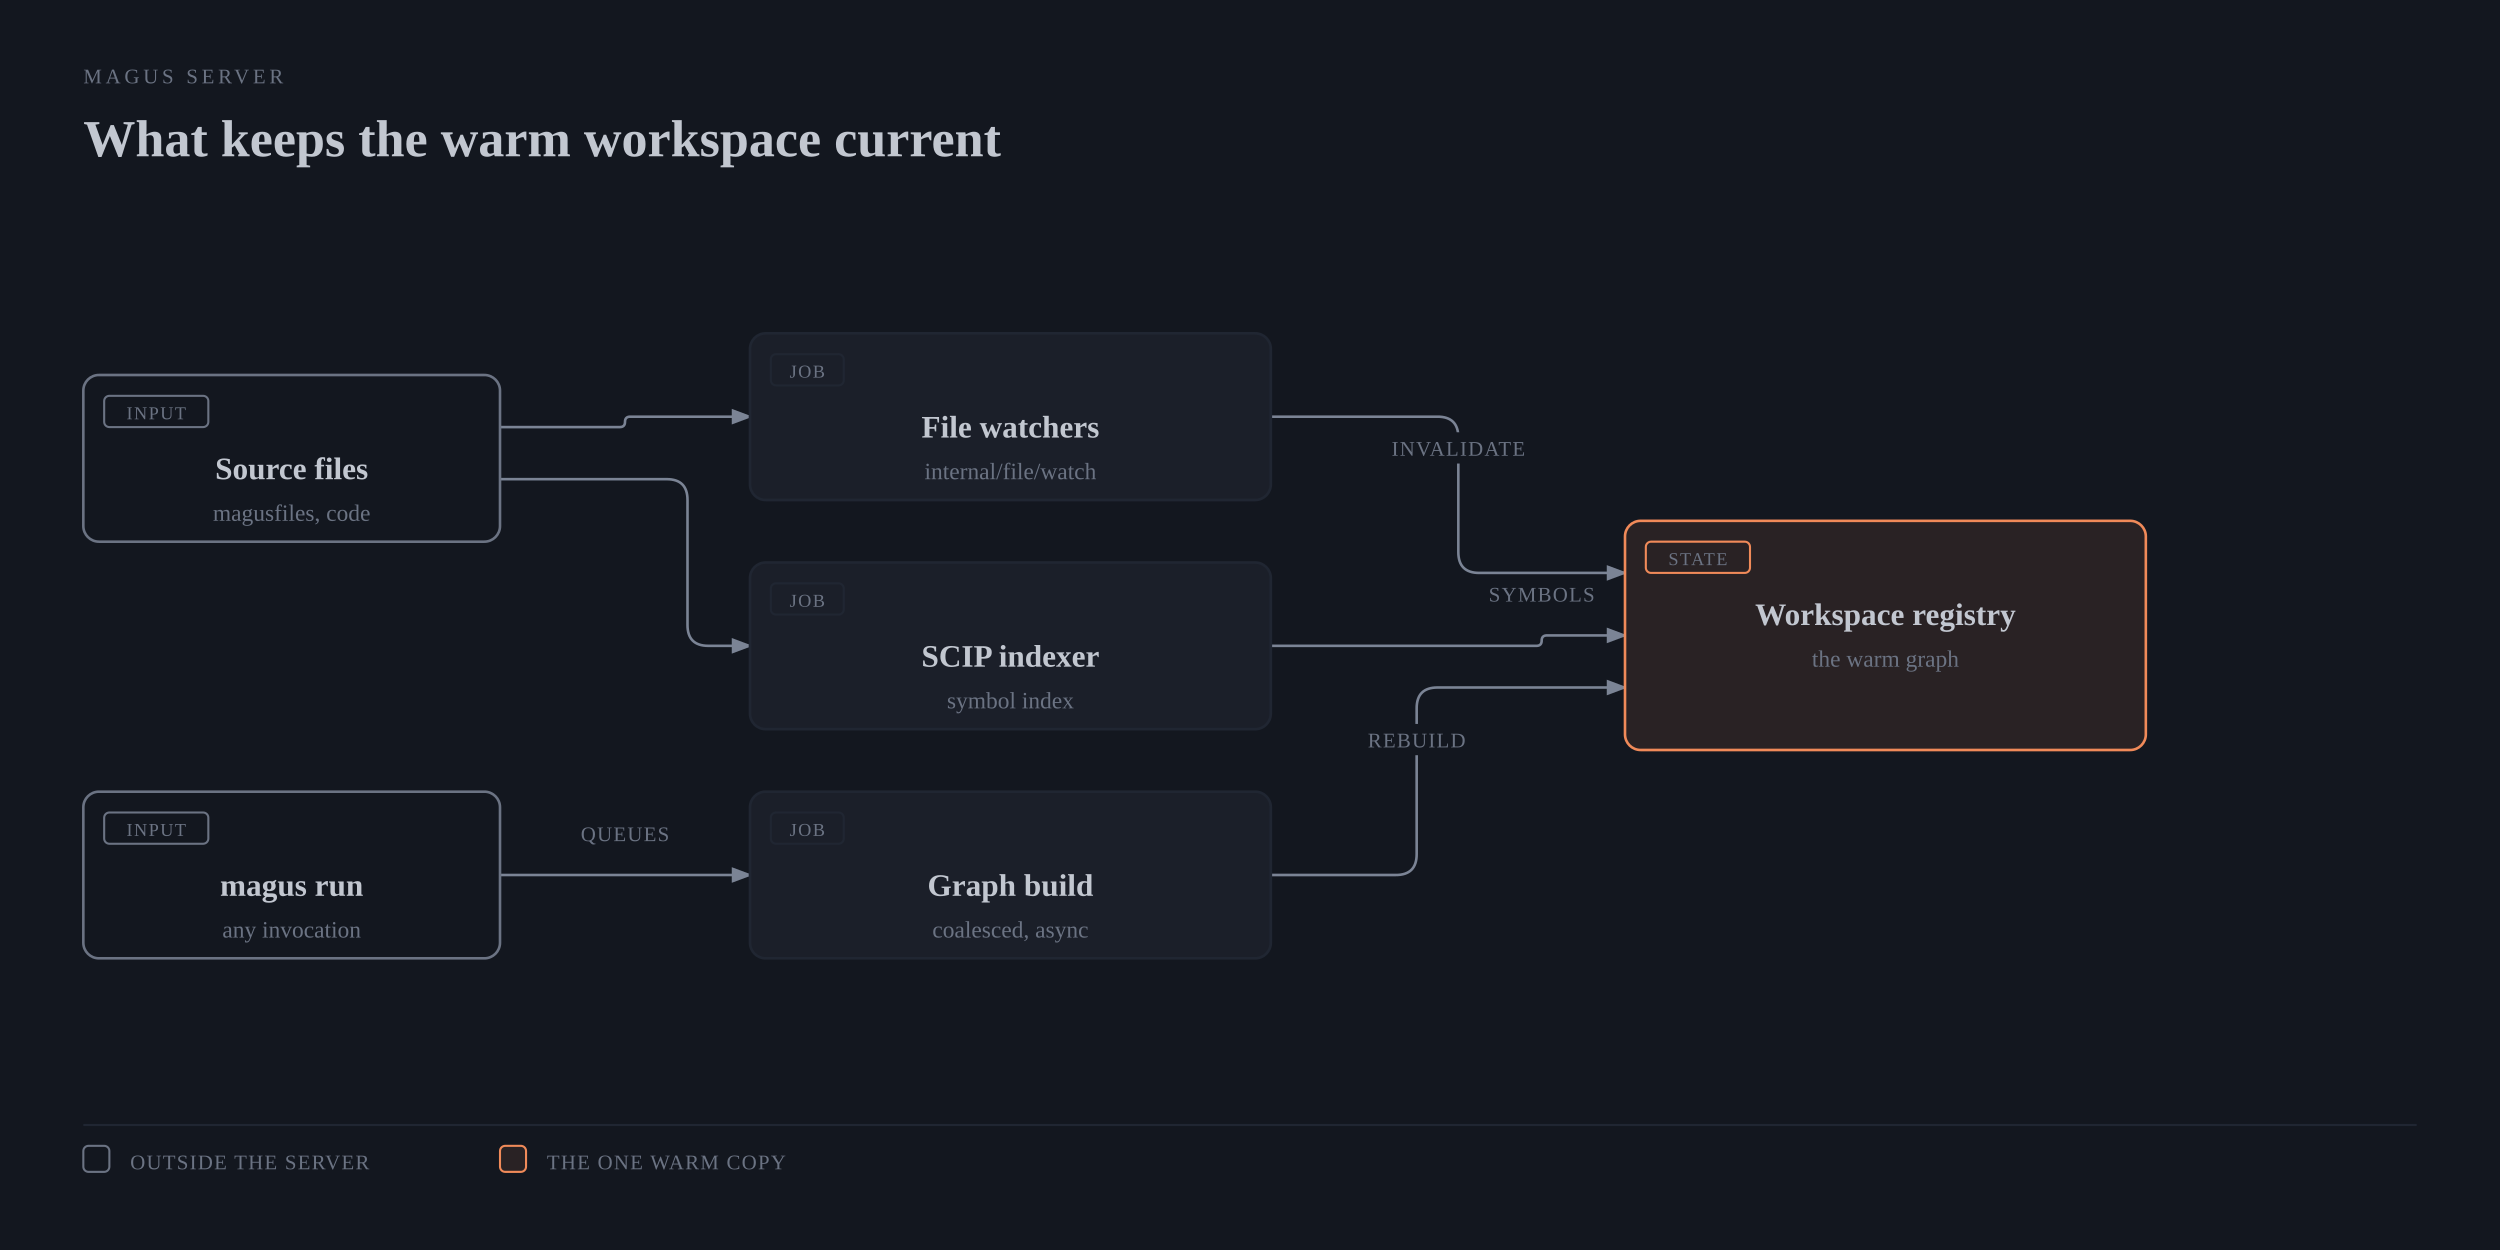
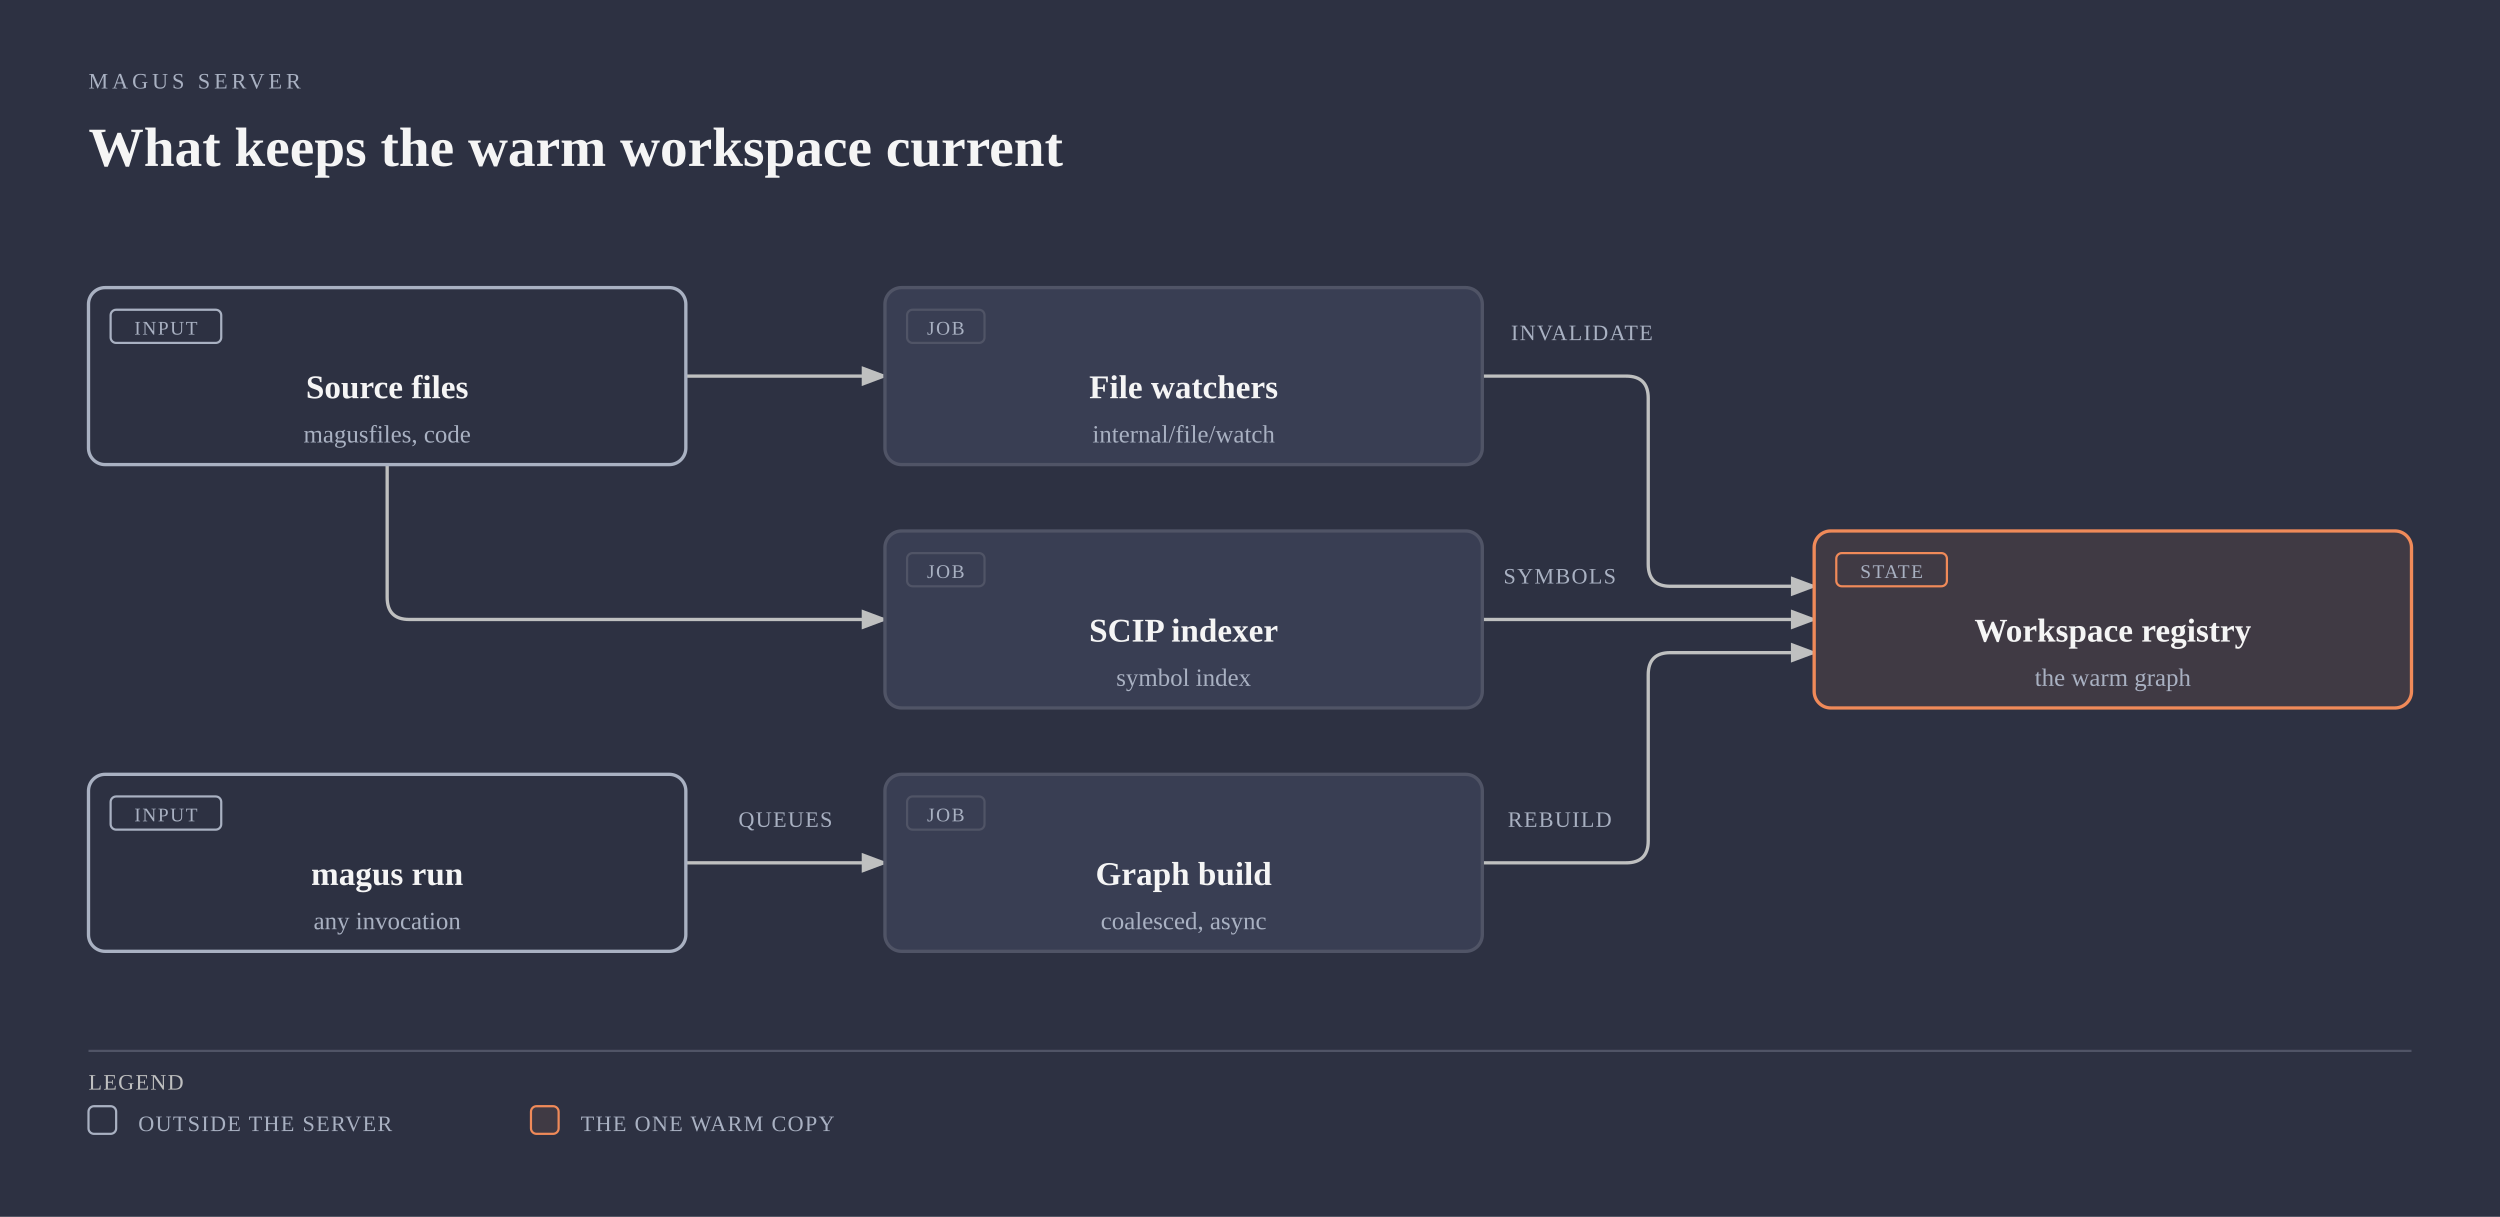
- <svg xmlns="http://www.w3.org/2000/svg" viewBox="0 0 960 480" width="960" height="480" role="img" aria-labelledby="server-jobs-title server-jobs-desc" class="magus-diagram">
+ <svg xmlns="http://www.w3.org/2000/svg" viewBox="0 0 904 440" width="904" height="440" role="img" aria-labelledby="server-jobs-title server-jobs-desc" class="magus-diagram">
  <defs>
    <marker id="server-jobs-arrow-default" markerWidth="8" markerHeight="6" refX="7" refY="3" orient="auto">
-       <polygon points="0 0, 8 3, 0 6" fill="#7b8495" />
+       <polygon points="0 0, 8 3, 0 6" fill="#bfc0c0" />
    </marker>
    <marker id="server-jobs-arrow-accent" markerWidth="8" markerHeight="6" refX="7" refY="3" orient="auto">
      <polygon points="0 0, 8 3, 0 6" fill="#f08a59" />
    </marker>
    <marker id="server-jobs-arrow-link" markerWidth="8" markerHeight="6" refX="7" refY="3" orient="auto">
      <polygon points="0 0, 8 3, 0 6" fill="#6a95d8" />
    </marker>
  </defs>
-   <rect width="100%" height="100%" fill="#13171f" />
-   <text x="32" y="32" fill="#6b7383" font-size="8" font-family="var(--pico-font-family-monospace, monospace)" style="font-variant-ligatures:none" letter-spacing="0.18em">MAGUS SERVER</text>
-   <text x="32" y="60" fill="#c2c7d0" font-size="20" font-weight="600" font-family="var(--pico-font-family, sans-serif)">What keeps the warm workspace current</text>
+   <rect width="100%" height="100%" fill="#2d3142" />
+   <text x="32" y="32" fill="#a9b1c2" font-size="8" font-family="var(--pico-font-family-monospace, monospace)" style="font-variant-ligatures:none" letter-spacing="0.18em">MAGUS SERVER</text>
+   <text x="32" y="60" fill="#f5f5f5" font-size="20" font-weight="600" font-family="var(--pico-font-family, sans-serif)">What keeps the warm workspace current</text>
  <g transform="translate(0,40)">
-     <path d="M 192 124 L 238 124 Q 240 124 240 122 L 240 122 Q 240 120 242 120 L 288 120" fill="none" stroke="#7b8495" stroke-width="1" marker-end="url(#server-jobs-arrow-default)" />
-     <path d="M 192 144 L 256 144 Q 264 144 264 152 L 264 200 Q 264 208 272 208 L 288 208" fill="none" stroke="#7b8495" stroke-width="1" marker-end="url(#server-jobs-arrow-default)" />
-     <path d="M 192 296 L 288 296" fill="none" stroke="#7b8495" stroke-width="1" marker-end="url(#server-jobs-arrow-default)" />
-     <path d="M 488 120 L 552 120 Q 560 120 560 128 L 560 172 Q 560 180 568 180 L 624 180" fill="none" stroke="#7b8495" stroke-width="1" marker-end="url(#server-jobs-arrow-default)" />
-     <path d="M 488 208 L 590 208 Q 592 208 592 206 L 592 206 Q 592 204 594 204 L 624 204" fill="none" stroke="#7b8495" stroke-width="1" marker-end="url(#server-jobs-arrow-default)" />
-     <path d="M 488 296 L 536 296 Q 544 296 544 288 L 544 232 Q 544 224 552 224 L 624 224" fill="none" stroke="#7b8495" stroke-width="1" marker-end="url(#server-jobs-arrow-default)" />
-     <rect x="220" y="274" width="40" height="12" rx="2" fill="#13171f" />
-     <text x="240" y="283" fill="#6b7383" font-size="8" font-family="var(--pico-font-family-monospace, monospace)" style="font-variant-ligatures:none" text-anchor="middle" letter-spacing="0.06em">QUEUES</text>
-     <rect x="530" y="126" width="60" height="12" rx="2" fill="#13171f" />
-     <text x="560" y="135" fill="#6b7383" font-size="8" font-family="var(--pico-font-family-monospace, monospace)" style="font-variant-ligatures:none" text-anchor="middle" letter-spacing="0.06em">INVALIDATE</text>
-     <rect x="570" y="182" width="44" height="12" rx="2" fill="#13171f" />
-     <text x="592" y="191" fill="#6b7383" font-size="8" font-family="var(--pico-font-family-monospace, monospace)" style="font-variant-ligatures:none" text-anchor="middle" letter-spacing="0.06em">SYMBOLS</text>
-     <rect x="522" y="238" width="44" height="12" rx="2" fill="#13171f" />
-     <text x="544" y="247" fill="#6b7383" font-size="8" font-family="var(--pico-font-family-monospace, monospace)" style="font-variant-ligatures:none" text-anchor="middle" letter-spacing="0.06em">REBUILD</text>
-     <rect x="32" y="104" width="160" height="64" rx="6" fill="#13171f" />
-     <rect x="32" y="104" width="160" height="64" rx="6" fill="#13171f" stroke="#6b7383" stroke-width="1" />
-     <rect x="40" y="112" width="40" height="12" rx="2" fill="none" stroke="#6b7383" stroke-width="0.8" />
-     <text x="60" y="121" fill="#6b7383" font-size="7" font-family="var(--pico-font-family-monospace, monospace)" style="font-variant-ligatures:none" text-anchor="middle" letter-spacing="0.08em">INPUT</text>
-     <text x="112" y="144" fill="#c2c7d0" font-size="12" font-weight="600" font-family="var(--pico-font-family, sans-serif)" text-anchor="middle">Source files</text>
-     <text x="112" y="160" fill="#6b7383" font-size="9" font-family="var(--pico-font-family-monospace, monospace)" style="font-variant-ligatures:none" text-anchor="middle">magusfiles, code</text>
-     <rect x="32" y="264" width="160" height="64" rx="6" fill="#13171f" />
-     <rect x="32" y="264" width="160" height="64" rx="6" fill="#13171f" stroke="#6b7383" stroke-width="1" />
-     <rect x="40" y="272" width="40" height="12" rx="2" fill="none" stroke="#6b7383" stroke-width="0.8" />
-     <text x="60" y="281" fill="#6b7383" font-size="7" font-family="var(--pico-font-family-monospace, monospace)" style="font-variant-ligatures:none" text-anchor="middle" letter-spacing="0.08em">INPUT</text>
-     <text x="112" y="304" fill="#c2c7d0" font-size="12" font-weight="600" font-family="var(--pico-font-family, sans-serif)" text-anchor="middle">magus run</text>
-     <text x="112" y="320" fill="#6b7383" font-size="9" font-family="var(--pico-font-family-monospace, monospace)" style="font-variant-ligatures:none" text-anchor="middle">any invocation</text>
-     <rect x="288" y="88" width="200" height="64" rx="6" fill="#13171f" />
-     <rect x="288" y="88" width="200" height="64" rx="6" fill="#1b1f29" stroke="#202632" stroke-width="1" />
-     <rect x="296" y="96" width="28" height="12" rx="2" fill="none" stroke="#202632" stroke-width="0.8" />
-     <text x="310" y="105" fill="#6b7383" font-size="7" font-family="var(--pico-font-family-monospace, monospace)" style="font-variant-ligatures:none" text-anchor="middle" letter-spacing="0.08em">JOB</text>
-     <text x="388" y="128" fill="#c2c7d0" font-size="12" font-weight="600" font-family="var(--pico-font-family, sans-serif)" text-anchor="middle">File watchers</text>
-     <text x="388" y="144" fill="#6b7383" font-size="9" font-family="var(--pico-font-family-monospace, monospace)" style="font-variant-ligatures:none" text-anchor="middle">internal/file/watch</text>
-     <rect x="288" y="176" width="200" height="64" rx="6" fill="#13171f" />
-     <rect x="288" y="176" width="200" height="64" rx="6" fill="#1b1f29" stroke="#202632" stroke-width="1" />
-     <rect x="296" y="184" width="28" height="12" rx="2" fill="none" stroke="#202632" stroke-width="0.8" />
-     <text x="310" y="193" fill="#6b7383" font-size="7" font-family="var(--pico-font-family-monospace, monospace)" style="font-variant-ligatures:none" text-anchor="middle" letter-spacing="0.08em">JOB</text>
-     <text x="388" y="216" fill="#c2c7d0" font-size="12" font-weight="600" font-family="var(--pico-font-family, sans-serif)" text-anchor="middle">SCIP indexer</text>
-     <text x="388" y="232" fill="#6b7383" font-size="9" font-family="var(--pico-font-family-monospace, monospace)" style="font-variant-ligatures:none" text-anchor="middle">symbol index</text>
-     <rect x="288" y="264" width="200" height="64" rx="6" fill="#13171f" />
-     <rect x="288" y="264" width="200" height="64" rx="6" fill="#1b1f29" stroke="#202632" stroke-width="1" />
-     <rect x="296" y="272" width="28" height="12" rx="2" fill="none" stroke="#202632" stroke-width="0.8" />
-     <text x="310" y="281" fill="#6b7383" font-size="7" font-family="var(--pico-font-family-monospace, monospace)" style="font-variant-ligatures:none" text-anchor="middle" letter-spacing="0.08em">JOB</text>
-     <text x="388" y="304" fill="#c2c7d0" font-size="12" font-weight="600" font-family="var(--pico-font-family, sans-serif)" text-anchor="middle">Graph build</text>
-     <text x="388" y="320" fill="#6b7383" font-size="9" font-family="var(--pico-font-family-monospace, monospace)" style="font-variant-ligatures:none" text-anchor="middle">coalesced, async</text>
-     <rect x="624" y="160" width="200" height="88" rx="6" fill="#13171f" />
-     <rect x="624" y="160" width="200" height="88" rx="6" fill="rgba(240,138,89,0.10)" stroke="#f08a59" stroke-width="1" />
-     <rect x="632" y="168" width="40" height="12" rx="2" fill="none" stroke="#f08a59" stroke-width="0.8" />
-     <text x="652" y="177" fill="#6b7383" font-size="7" font-family="var(--pico-font-family-monospace, monospace)" style="font-variant-ligatures:none" text-anchor="middle" letter-spacing="0.08em">STATE</text>
-     <text x="724" y="200" fill="#c2c7d0" font-size="12" font-weight="600" font-family="var(--pico-font-family, sans-serif)" text-anchor="middle">Workspace registry</text>
-     <text x="724" y="216" fill="#6b7383" font-size="9" font-family="var(--pico-font-family-monospace, monospace)" style="font-variant-ligatures:none" text-anchor="middle">the warm graph</text>
-     <line x1="32" y1="392" x2="928" y2="392" stroke="#202632" stroke-width="0.8" />
-     <rect x="32" y="400" width="10" height="10" rx="2" fill="#13171f" stroke="#6b7383" stroke-width="0.8" />
-     <text x="50" y="409" fill="#6b7383" font-size="8" font-family="var(--pico-font-family-monospace, monospace)" style="font-variant-ligatures:none" letter-spacing="0.06em">OUTSIDE THE SERVER</text>
-     <rect x="192" y="400" width="10" height="10" rx="2" fill="rgba(240,138,89,0.10)" stroke="#f08a59" stroke-width="0.8" />
-     <text x="210" y="409" fill="#6b7383" font-size="8" font-family="var(--pico-font-family-monospace, monospace)" style="font-variant-ligatures:none" letter-spacing="0.06em">THE ONE WARM COPY</text>
+     <path data-edge="external:Source files-&gt;internal/file/watch" id="server-jobs-edge-external_3aSource_20files-internal_2ffile_2fwatch" d="M 248 96 L 320 96" fill="none" stroke="#bfc0c0" stroke-width="1.2" marker-end="url(#server-jobs-arrow-default)" />
+     <path data-edge="external:Source files-&gt;external:SCIP indexer" id="server-jobs-edge-external_3aSource_20files-external_3aSCIP_20indexer" d="M 140 128 L 140 176 Q 140 184 148 184 L 320 184" fill="none" stroke="#bfc0c0" stroke-width="1.2" marker-end="url(#server-jobs-arrow-default)" />
+     <path data-edge="external:magus run-&gt;external:Graph build" id="server-jobs-edge-external_3amagus_20run-external_3aGraph_20build" d="M 248 272 L 320 272" fill="none" stroke="#bfc0c0" stroke-width="1.2" marker-end="url(#server-jobs-arrow-default)" />
+     <path data-edge="internal/file/watch-&gt;external:Workspace registry" id="server-jobs-edge-internal_2ffile_2fwatch-external_3aWorkspace_20registry" d="M 536 96 L 588 96 Q 596 96 596 104 L 596 164 Q 596 172 604 172 L 656 172" fill="none" stroke="#bfc0c0" stroke-width="1.2" marker-end="url(#server-jobs-arrow-default)" />
+     <path data-edge="external:SCIP indexer-&gt;external:Workspace registry" id="server-jobs-edge-external_3aSCIP_20indexer-external_3aWorkspace_20registry" d="M 536 184 L 656 184" fill="none" stroke="#bfc0c0" stroke-width="1.2" marker-end="url(#server-jobs-arrow-default)" />
+     <path data-edge="external:Graph build-&gt;external:Workspace registry" id="server-jobs-edge-external_3aGraph_20build-external_3aWorkspace_20registry" d="M 536 272 L 588 272 Q 596 272 596 264 L 596 204 Q 596 196 604 196 L 656 196" fill="none" stroke="#bfc0c0" stroke-width="1.2" marker-end="url(#server-jobs-arrow-default)" />
+     <rect x="264" y="250" width="40" height="12" rx="2" fill="#2d3142" />
+     <text x="284" y="259" fill="#a9b1c2" font-size="8" font-family="var(--pico-font-family-monospace, monospace)" style="font-variant-ligatures:none" text-anchor="middle" letter-spacing="0.06em">QUEUES</text>
+     <rect x="542" y="74" width="60" height="12" rx="2" fill="#2d3142" />
+     <text x="572" y="83" fill="#a9b1c2" font-size="8" font-family="var(--pico-font-family-monospace, monospace)" style="font-variant-ligatures:none" text-anchor="middle" letter-spacing="0.06em">INVALIDATE</text>
+     <rect x="542" y="162" width="44" height="12" rx="2" fill="#2d3142" />
+     <text x="564" y="171" fill="#a9b1c2" font-size="8" font-family="var(--pico-font-family-monospace, monospace)" style="font-variant-ligatures:none" text-anchor="middle" letter-spacing="0.06em">SYMBOLS</text>
+     <rect x="542" y="250" width="44" height="12" rx="2" fill="#2d3142" />
+     <text x="564" y="259" fill="#a9b1c2" font-size="8" font-family="var(--pico-font-family-monospace, monospace)" style="font-variant-ligatures:none" text-anchor="middle" letter-spacing="0.06em">REBUILD</text>
+     <g data-node="external:Source files">
+       <rect x="32" y="64" width="216" height="64" rx="6" fill="#2d3142" />
+       <rect x="32" y="64" width="216" height="64" rx="6" fill="#2d3142" stroke="#a9b1c2" stroke-width="1.2" />
+       <rect x="40" y="72" width="40" height="12" rx="2" fill="none" stroke="#a9b1c2" stroke-width="0.8" />
+       <text x="60" y="81" fill="#a9b1c2" font-size="7" font-family="var(--pico-font-family-monospace, monospace)" style="font-variant-ligatures:none" text-anchor="middle" letter-spacing="0.08em">INPUT</text>
+       <text x="140" y="104" fill="#f5f5f5" font-size="12" font-weight="600" font-family="var(--pico-font-family, sans-serif)" text-anchor="middle">Source files</text>
+       <text x="140" y="120" fill="#a9b1c2" font-size="9" font-family="var(--pico-font-family-monospace, monospace)" style="font-variant-ligatures:none" text-anchor="middle">magusfiles, code</text>
+     </g>
+     <g data-node="external:magus run">
+       <rect x="32" y="240" width="216" height="64" rx="6" fill="#2d3142" />
+       <rect x="32" y="240" width="216" height="64" rx="6" fill="#2d3142" stroke="#a9b1c2" stroke-width="1.2" />
+       <rect x="40" y="248" width="40" height="12" rx="2" fill="none" stroke="#a9b1c2" stroke-width="0.8" />
+       <text x="60" y="257" fill="#a9b1c2" font-size="7" font-family="var(--pico-font-family-monospace, monospace)" style="font-variant-ligatures:none" text-anchor="middle" letter-spacing="0.08em">INPUT</text>
+       <text x="140" y="280" fill="#f5f5f5" font-size="12" font-weight="600" font-family="var(--pico-font-family, sans-serif)" text-anchor="middle">magus run</text>
+       <text x="140" y="296" fill="#a9b1c2" font-size="9" font-family="var(--pico-font-family-monospace, monospace)" style="font-variant-ligatures:none" text-anchor="middle">any invocation</text>
+     </g>
+     <g data-node="internal/file/watch" data-anchor="internal/file/watch">
+       <rect x="320" y="64" width="216" height="64" rx="6" fill="#2d3142" />
+       <rect x="320" y="64" width="216" height="64" rx="6" fill="#393e53" stroke="#505466" stroke-width="1.2" />
+       <rect x="328" y="72" width="28" height="12" rx="2" fill="none" stroke="#505466" stroke-width="0.8" />
+       <text x="342" y="81" fill="#a9b1c2" font-size="7" font-family="var(--pico-font-family-monospace, monospace)" style="font-variant-ligatures:none" text-anchor="middle" letter-spacing="0.08em">JOB</text>
+       <text x="428" y="104" fill="#f5f5f5" font-size="12" font-weight="600" font-family="var(--pico-font-family, sans-serif)" text-anchor="middle">File watchers</text>
+       <text x="428" y="120" fill="#a9b1c2" font-size="9" font-family="var(--pico-font-family-monospace, monospace)" style="font-variant-ligatures:none" text-anchor="middle">internal/file/watch</text>
+     </g>
+     <g data-node="external:SCIP indexer">
+       <rect x="320" y="152" width="216" height="64" rx="6" fill="#2d3142" />
+       <rect x="320" y="152" width="216" height="64" rx="6" fill="#393e53" stroke="#505466" stroke-width="1.2" />
+       <rect x="328" y="160" width="28" height="12" rx="2" fill="none" stroke="#505466" stroke-width="0.8" />
+       <text x="342" y="169" fill="#a9b1c2" font-size="7" font-family="var(--pico-font-family-monospace, monospace)" style="font-variant-ligatures:none" text-anchor="middle" letter-spacing="0.08em">JOB</text>
+       <text x="428" y="192" fill="#f5f5f5" font-size="12" font-weight="600" font-family="var(--pico-font-family, sans-serif)" text-anchor="middle">SCIP indexer</text>
+       <text x="428" y="208" fill="#a9b1c2" font-size="9" font-family="var(--pico-font-family-monospace, monospace)" style="font-variant-ligatures:none" text-anchor="middle">symbol index</text>
+     </g>
+     <g data-node="external:Graph build">
+       <rect x="320" y="240" width="216" height="64" rx="6" fill="#2d3142" />
+       <rect x="320" y="240" width="216" height="64" rx="6" fill="#393e53" stroke="#505466" stroke-width="1.2" />
+       <rect x="328" y="248" width="28" height="12" rx="2" fill="none" stroke="#505466" stroke-width="0.8" />
+       <text x="342" y="257" fill="#a9b1c2" font-size="7" font-family="var(--pico-font-family-monospace, monospace)" style="font-variant-ligatures:none" text-anchor="middle" letter-spacing="0.08em">JOB</text>
+       <text x="428" y="280" fill="#f5f5f5" font-size="12" font-weight="600" font-family="var(--pico-font-family, sans-serif)" text-anchor="middle">Graph build</text>
+       <text x="428" y="296" fill="#a9b1c2" font-size="9" font-family="var(--pico-font-family-monospace, monospace)" style="font-variant-ligatures:none" text-anchor="middle">coalesced, async</text>
+     </g>
+     <g data-node="external:Workspace registry">
+       <rect x="656" y="152" width="216" height="64" rx="6" fill="#2d3142" />
+       <rect x="656" y="152" width="216" height="64" rx="6" fill="#403a44" stroke="#f08a59" stroke-width="1.2" />
+       <rect x="664" y="160" width="40" height="12" rx="2" fill="none" stroke="#f08a59" stroke-width="0.8" />
+       <text x="684" y="169" fill="#a9b1c2" font-size="7" font-family="var(--pico-font-family-monospace, monospace)" style="font-variant-ligatures:none" text-anchor="middle" letter-spacing="0.08em">STATE</text>
+       <text x="764" y="192" fill="#f5f5f5" font-size="12" font-weight="600" font-family="var(--pico-font-family, sans-serif)" text-anchor="middle">Workspace registry</text>
+       <text x="764" y="208" fill="#a9b1c2" font-size="9" font-family="var(--pico-font-family-monospace, monospace)" style="font-variant-ligatures:none" text-anchor="middle">the warm graph</text>
+     </g>
+     <line x1="32" y1="340" x2="872" y2="340" stroke="#505466" stroke-width="0.8" />
+     <text x="32" y="354" fill="#bfc0c0" font-size="8" font-family="var(--pico-font-family-monospace, monospace)" style="font-variant-ligatures:none" letter-spacing="0.06em">LEGEND</text>
+     <rect x="32" y="360" width="10" height="10" rx="2" fill="#2d3142" stroke="#a9b1c2" stroke-width="0.8" />
+     <text x="50" y="369" fill="#a9b1c2" font-size="8" font-family="var(--pico-font-family-monospace, monospace)" style="font-variant-ligatures:none" letter-spacing="0.06em">OUTSIDE THE SERVER</text>
+     <rect x="192" y="360" width="10" height="10" rx="2" fill="#403a44" stroke="#f08a59" stroke-width="0.8" />
+     <text x="210" y="369" fill="#a9b1c2" font-size="8" font-family="var(--pico-font-family-monospace, monospace)" style="font-variant-ligatures:none" letter-spacing="0.06em">THE ONE WARM COPY</text>
  </g>
</svg>
